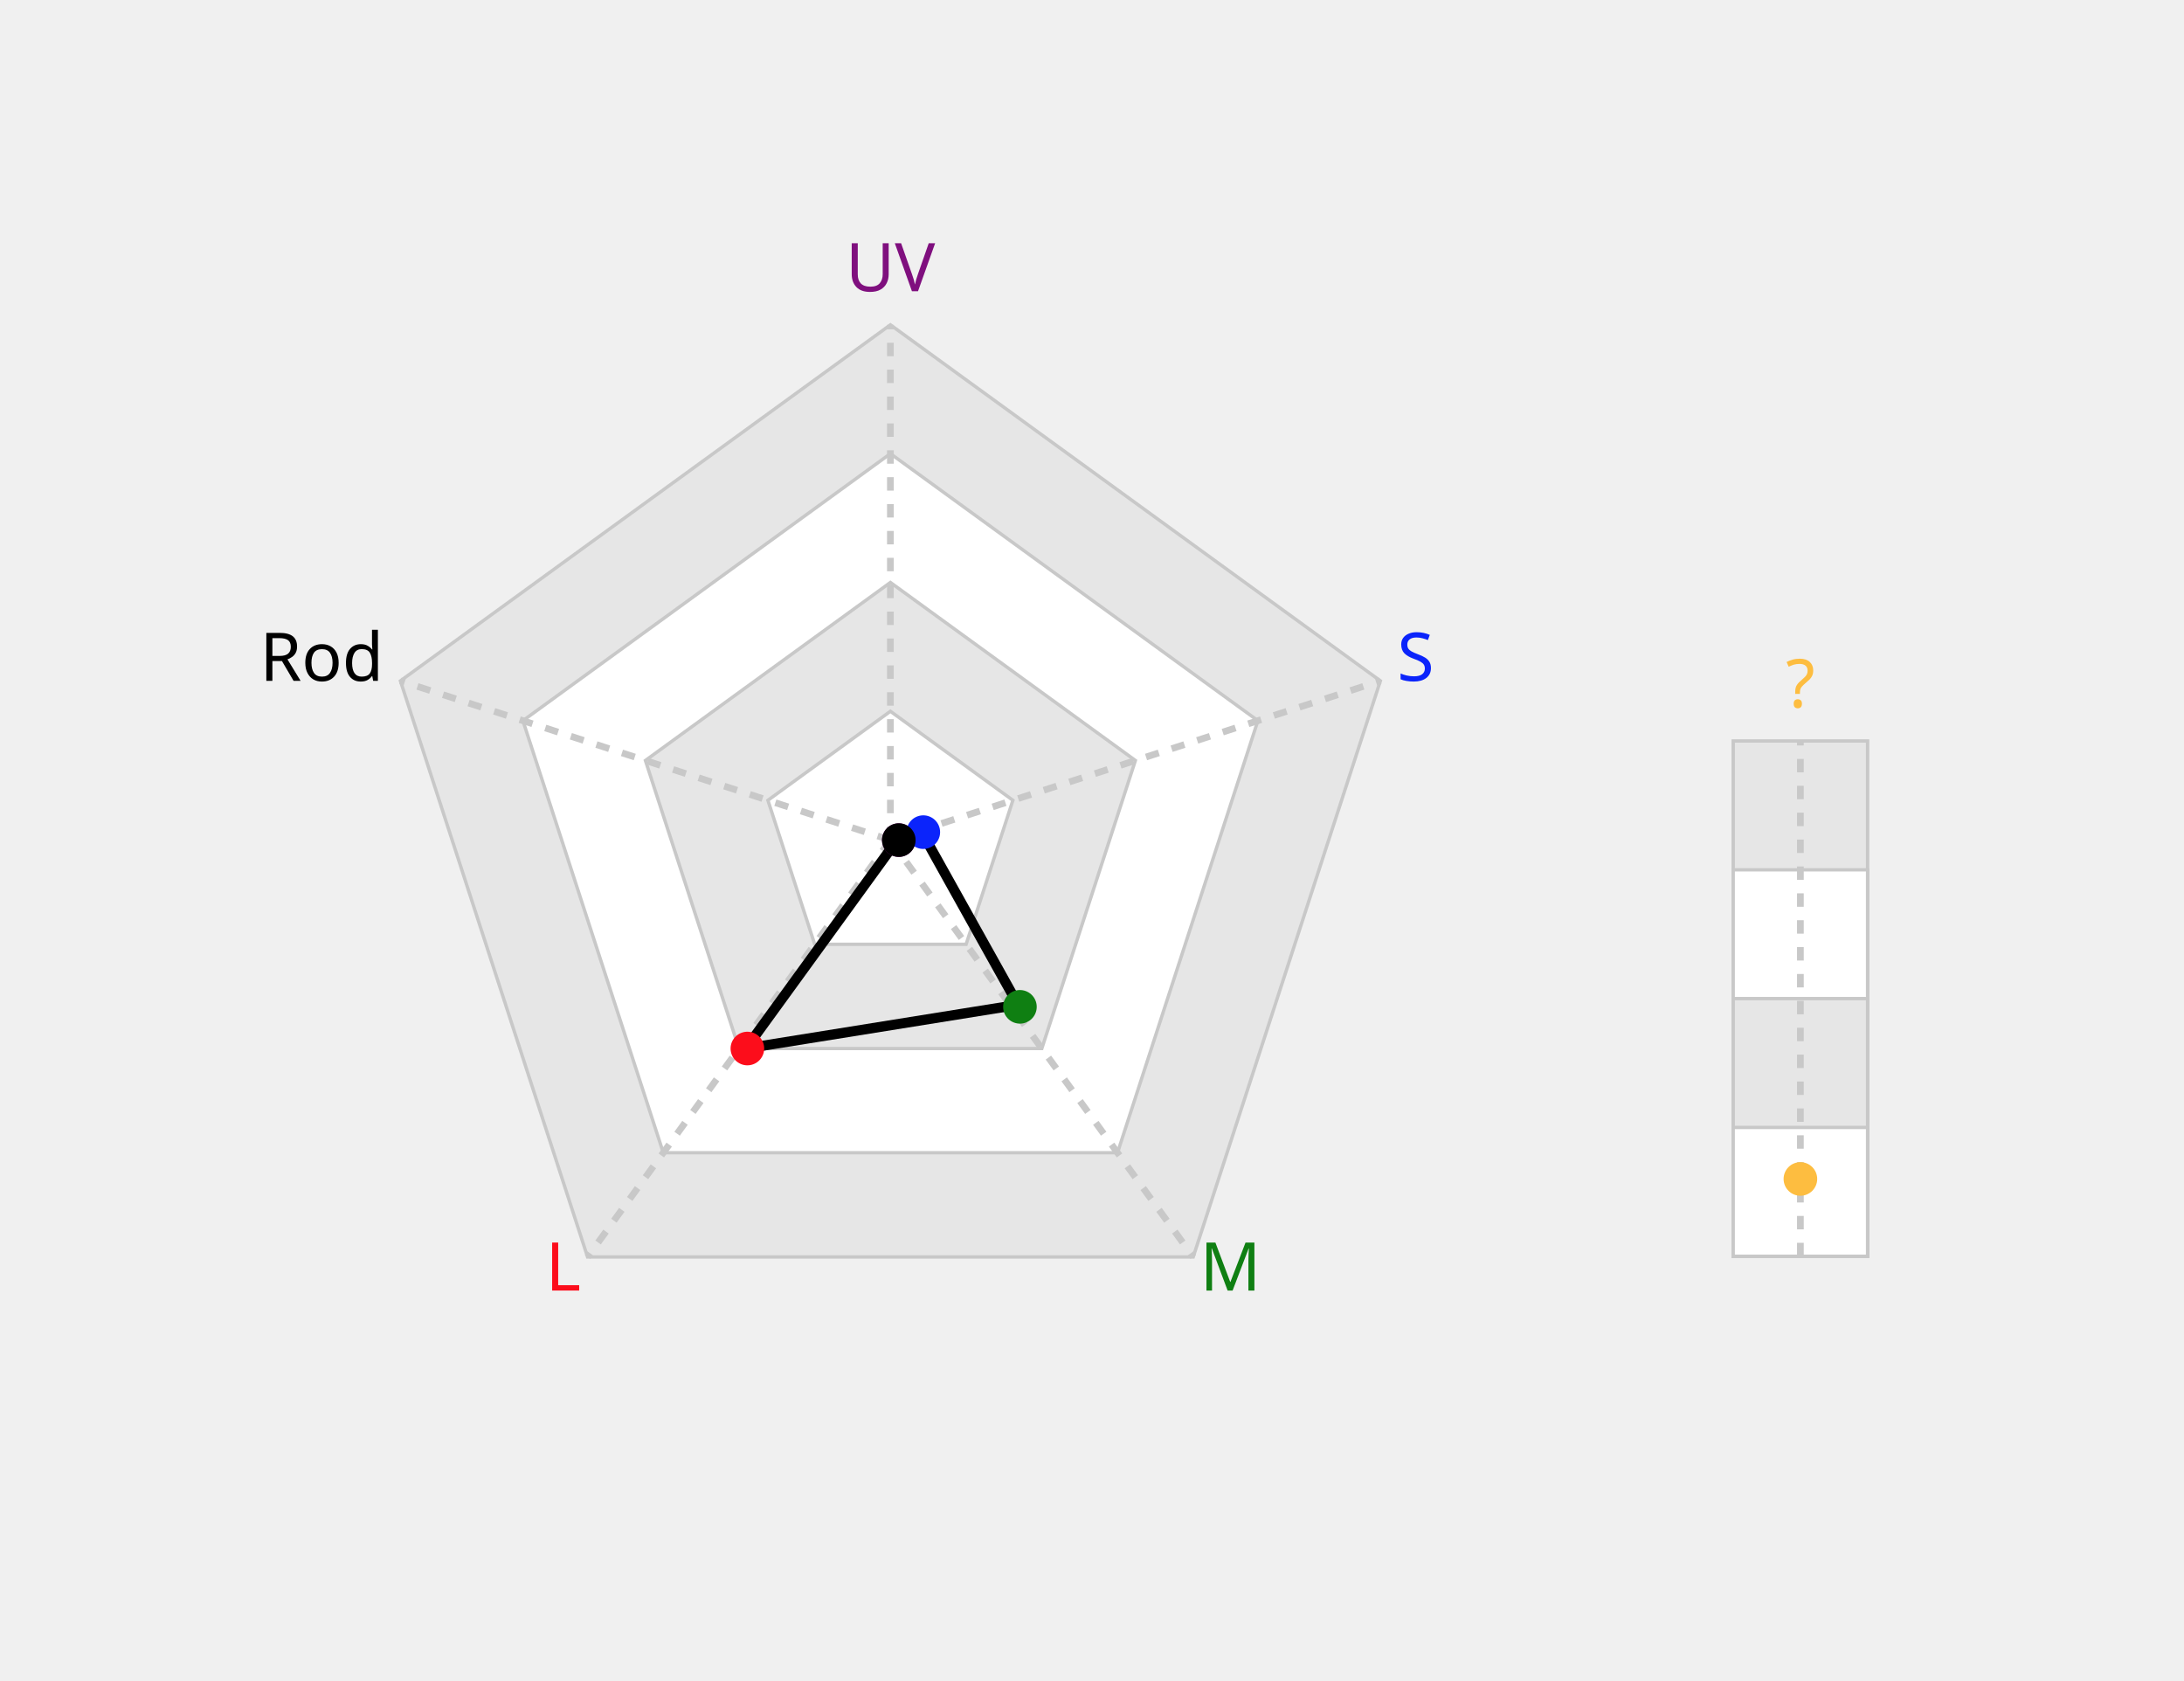
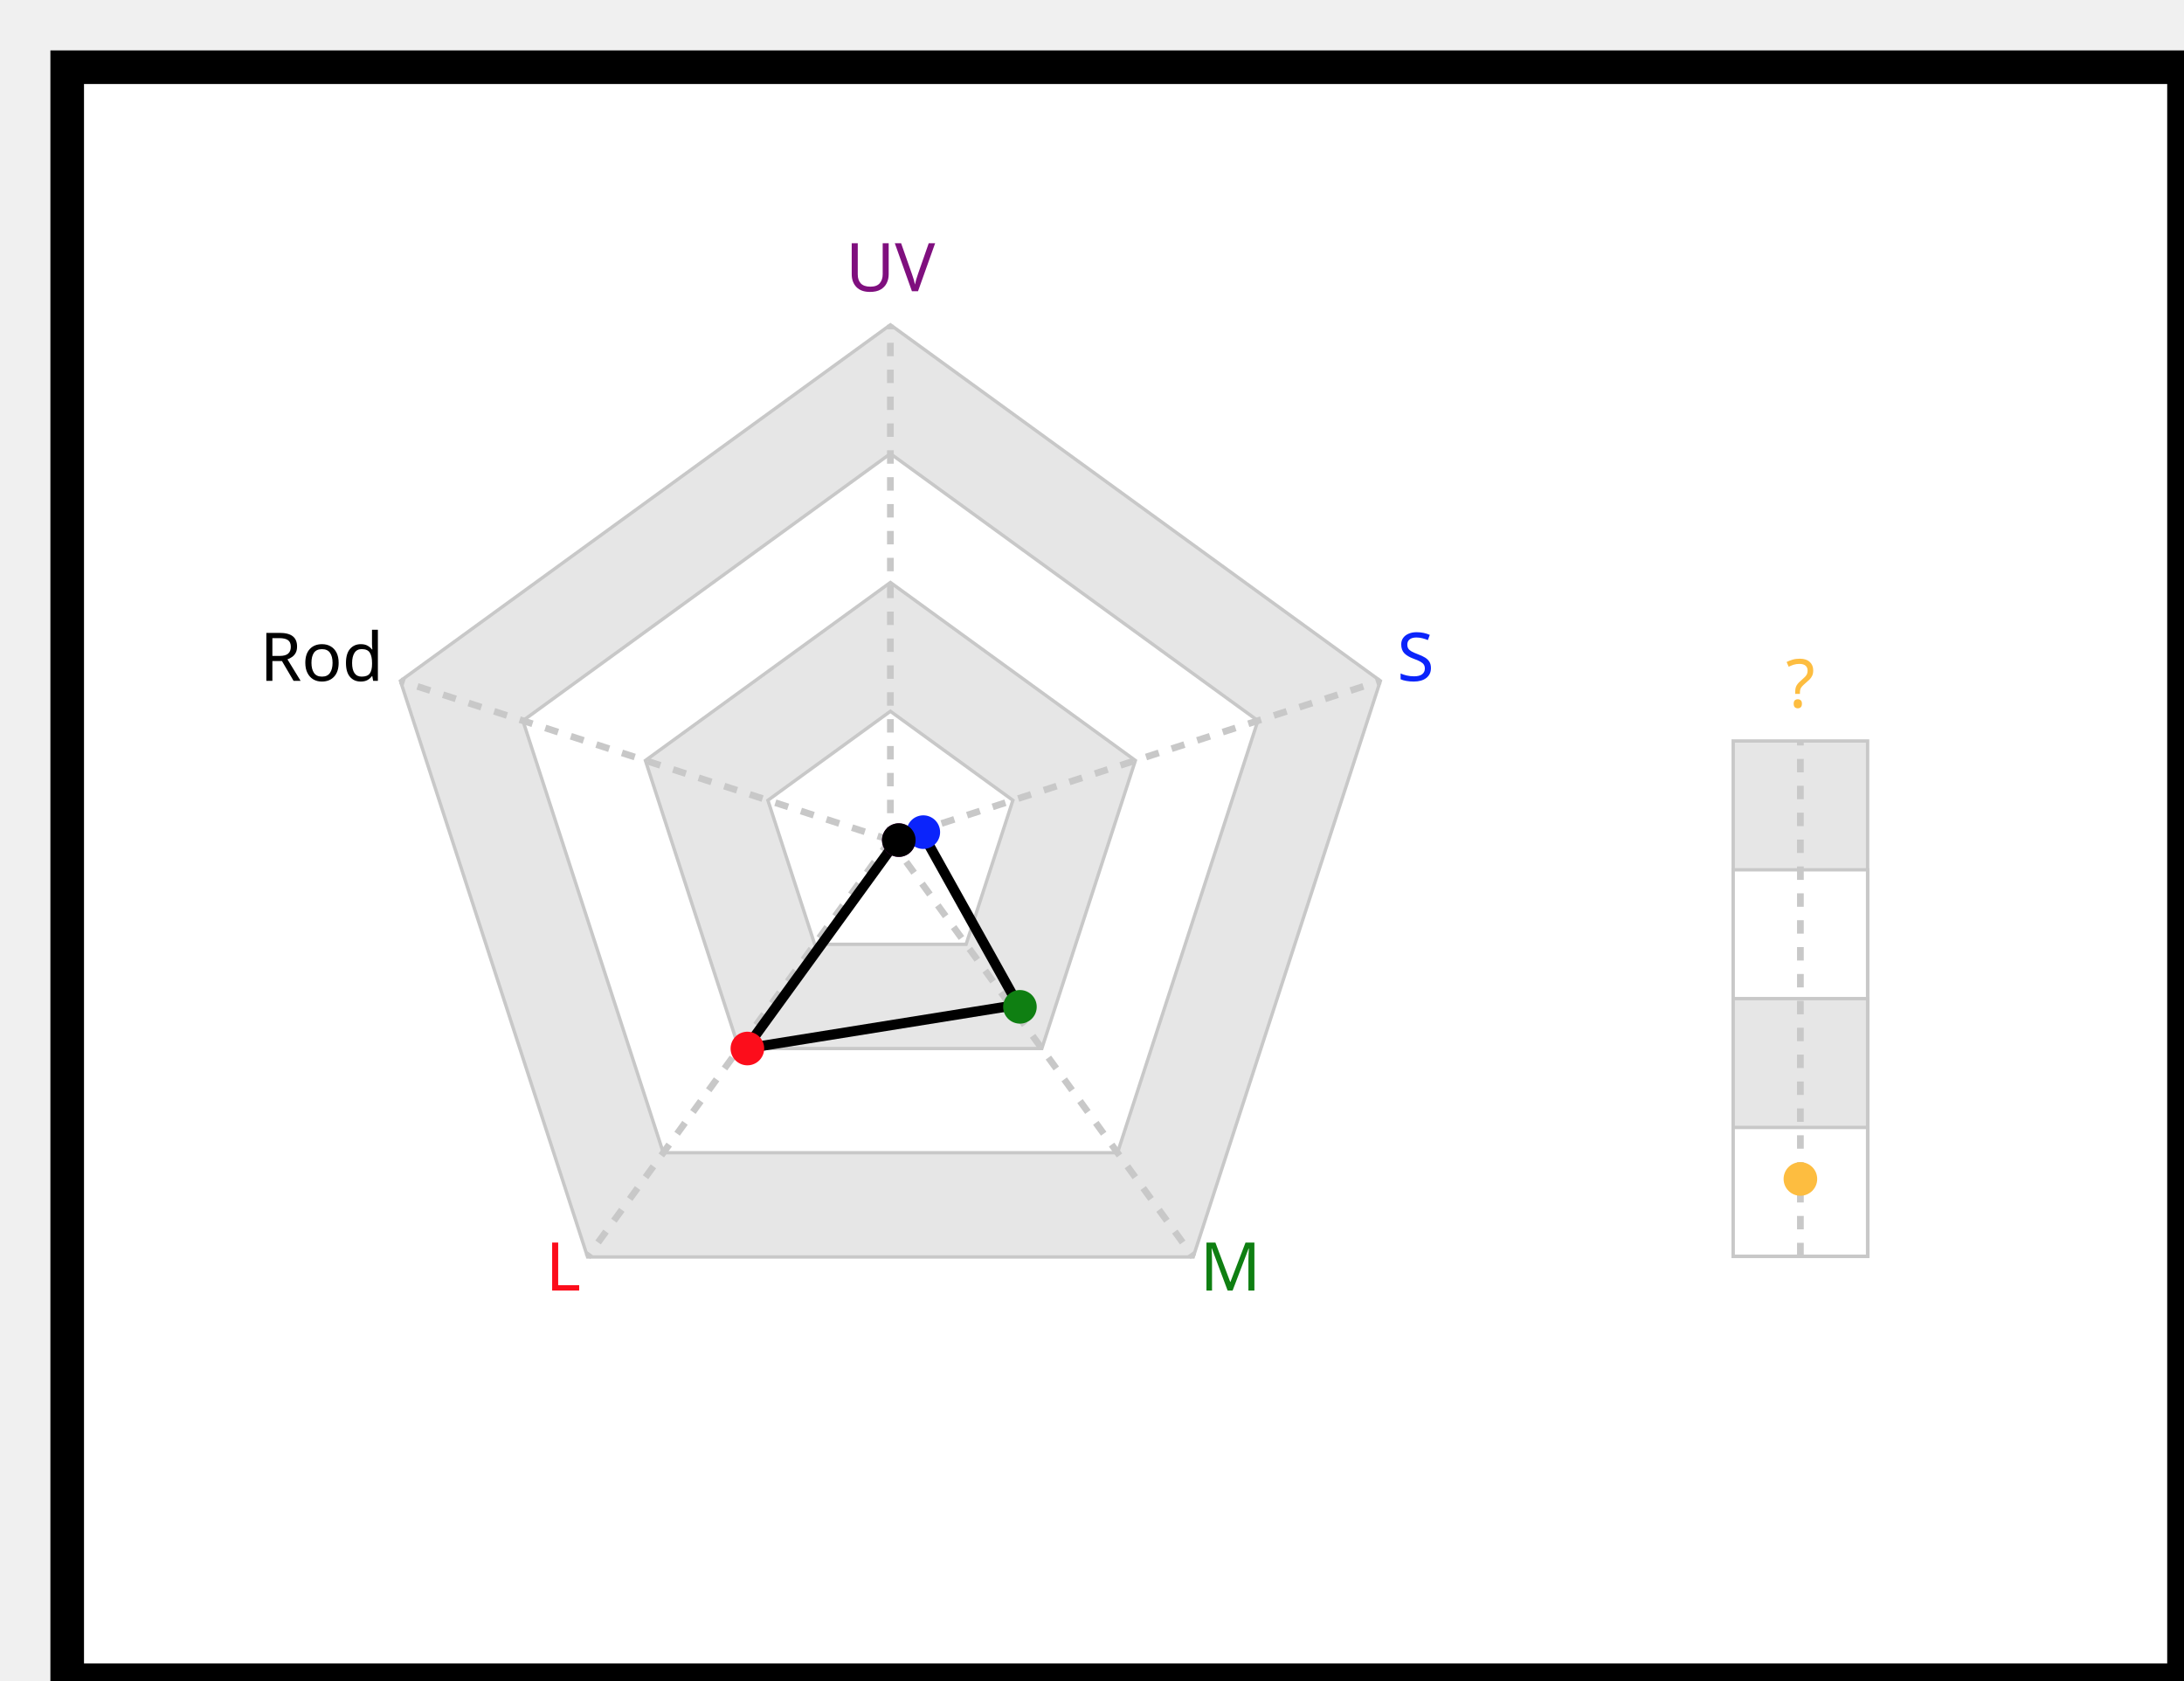
- <svg xmlns="http://www.w3.org/2000/svg" baseProfile="full" height="500" version="1.1" width="650">
+ <svg xmlns="http://www.w3.org/2000/svg" baseProfile="full" height="500" id="eel" version="1.1" width="650">
  <defs />
-   <polygon fill="rgb(230,230,230)" id="axGonMinor" points="265.0,96.667 410.829,202.617 355.127,374.049 174.873,374.049 119.171,202.617" stroke="rgb(200,200,200)" stroke-width="1" />
-   <polygon fill="rgb(255,255,255)" id="axGon" points="265.0,135.0 374.371,214.463 332.595,343.037 197.405,343.037 155.629,214.463" stroke="rgb(200,200,200)" stroke-width="1" />
-   <polygon fill="rgb(230,230,230)" id="axGonMinor" points="265.0,173.333 337.914,226.309 310.064,312.025 219.936,312.025 192.086,226.309" stroke="rgb(200,200,200)" stroke-width="1" />
-   <polygon fill="rgb(255,255,255)" id="axGon" points="265.0,211.667 301.457,238.154 287.532,281.012 242.468,281.012 228.543,238.154" stroke="rgb(200,200,200)" stroke-width="1" />
-   <rect fill="rgb(230,230,230)" height="153.333" id="zaxGonMinor" stroke="rgb(200,200,200)" stroke-width="1" width="40" x="515.833" y="220.506" />
-   <rect fill="rgb(255,255,255)" height="115.0" id="zaxGon" stroke="rgb(200,200,200)" stroke-width="1" width="40" x="515.833" y="258.839" />
-   <rect fill="rgb(230,230,230)" height="76.667" id="zaxGonMinor" stroke="rgb(200,200,200)" stroke-width="1" width="40" x="515.833" y="297.172" />
-   <rect fill="rgb(255,255,255)" height="38.333" id="zaxGon" stroke="rgb(200,200,200)" stroke-width="1" width="40" x="515.833" y="335.506" />
-   <line id="ax" stroke="rgb(200,200,200)" stroke-dasharray="4" stroke-width="2" x1="535.833" x2="535.833" y1="373.839" y2="220.506" />
+   <rect fill="white" height="480" stroke="rgb(0,0,0)" stroke-width="10" width="630" x="20" y="20" />
+   <polygon fill="rgb(230,230,230)" points="265.0,96.667 410.829,202.617 355.127,374.049 174.873,374.049 119.171,202.617" stroke="rgb(200,200,200)" stroke-width="1" />
+   <polygon fill="rgb(255,255,255)" points="265.0,135.0 374.371,214.463 332.595,343.037 197.405,343.037 155.629,214.463" stroke="rgb(200,200,200)" stroke-width="1" />
+   <polygon fill="rgb(230,230,230)" points="265.0,173.333 337.914,226.309 310.064,312.025 219.936,312.025 192.086,226.309" stroke="rgb(200,200,200)" stroke-width="1" />
+   <polygon fill="rgb(255,255,255)" points="265.0,211.667 301.457,238.154 287.532,281.012 242.468,281.012 228.543,238.154" stroke="rgb(200,200,200)" stroke-width="1" />
+   <rect fill="rgb(230,230,230)" height="153.333" stroke="rgb(200,200,200)" stroke-width="1" width="40" x="515.833" y="220.506" />
+   <rect fill="rgb(255,255,255)" height="115.0" stroke="rgb(200,200,200)" stroke-width="1" width="40" x="515.833" y="258.839" />
+   <rect fill="rgb(230,230,230)" height="76.667" stroke="rgb(200,200,200)" stroke-width="1" width="40" x="515.833" y="297.172" />
+   <rect fill="rgb(255,255,255)" height="38.333" stroke="rgb(200,200,200)" stroke-width="1" width="40" x="515.833" y="335.506" />
+   <line stroke="rgb(200,200,200)" stroke-dasharray="4" stroke-width="2" x1="535.833" x2="535.833" y1="373.839" y2="220.506" />
  <text fill="rgb(253,189,64)" font-family="sans-serif" font-size="20" text-anchor="middle" transform="translate(0,-10)" x="535.833" y="220.506">?</text>
-   <line id="ax" stroke="rgb(200,200,200)" stroke-dasharray="4" stroke-width="2" transform="rotate(0.0,265.0,250.0)" x1="265.0" x2="265.0" y1="250.0" y2="96.667" />
+   <line stroke="rgb(200,200,200)" stroke-dasharray="4" stroke-width="2" transform="rotate(0.0,265.0,250.0)" x1="265.0" x2="265.0" y1="250.0" y2="96.667" />
  <text alignment-baseline="middle" fill="rgb(127,15,126)" font-family="sans-serif" font-size="20" text-anchor="middle" transform="translate(0,-10)" x="265.0" y="96.667">UV</text>
-   <line id="ax" stroke="rgb(200,200,200)" stroke-dasharray="4" stroke-width="2" transform="rotate(72.0,265.0,250.0)" x1="265.0" x2="265.0" y1="250.0" y2="96.667" />
-   <text alignment-baseline="middle" fill="rgb(11,36,251)" font-family="sans-serif" font-size="20" text-anchor="start" transform="translate(+5,0)" x="410.829" y="202.617">S</text>
-   <line id="ax" stroke="rgb(200,200,200)" stroke-dasharray="4" stroke-width="2" transform="rotate(144.0,265.0,250.0)" x1="265.0" x2="265.0" y1="250.0" y2="96.667" />
+   <line stroke="rgb(200,200,200)" stroke-dasharray="4" stroke-width="2" transform="rotate(72.0,265.0,250.0)" x1="265.0" x2="265.0" y1="250.0" y2="96.667" />
+   <text alignment-baseline="middle" fill="rgb(11,36,251)" font-family="sans-serif" font-size="20" text-anchor="start" transform="translate(5,0)" x="410.829" y="202.617">S</text>
+   <line stroke="rgb(200,200,200)" stroke-dasharray="4" stroke-width="2" transform="rotate(144.0,265.0,250.0)" x1="265.0" x2="265.0" y1="250.0" y2="96.667" />
  <text alignment-baseline="middle" fill="rgb(15,127,18)" font-family="sans-serif" font-size="20" text-anchor="start" transform="translate(2,10)" x="355.127" y="374.049">M</text>
-   <line id="ax" stroke="rgb(200,200,200)" stroke-dasharray="4" stroke-width="2" transform="rotate(216.0,265.0,250.0)" x1="265.0" x2="265.0" y1="250.0" y2="96.667" />
+   <line stroke="rgb(200,200,200)" stroke-dasharray="4" stroke-width="2" transform="rotate(216.0,265.0,250.0)" x1="265.0" x2="265.0" y1="250.0" y2="96.667" />
  <text alignment-baseline="middle" fill="rgb(252,13,27)" font-family="sans-serif" font-size="20" text-anchor="end" transform="translate(-2,10)" x="174.873" y="374.049">L</text>
-   <line id="ax" stroke="rgb(200,200,200)" stroke-dasharray="4" stroke-width="2" transform="rotate(288.0,265.0,250.0)" x1="265.0" x2="265.0" y1="250.0" y2="96.667" />
+   <line stroke="rgb(200,200,200)" stroke-dasharray="4" stroke-width="2" transform="rotate(288.0,265.0,250.0)" x1="265.0" x2="265.0" y1="250.0" y2="96.667" />
  <text alignment-baseline="middle" fill="rgb(0,0,0)" font-family="sans-serif" font-size="20" text-anchor="end" transform="translate(-5,0)" x="119.171" y="202.617">Rod</text>
-   <path d="M267,250 L274,247 L303,299 L222,312 L267,250 Z" fill="none" id="cellGon" stroke="rgb(0,0,0)" stroke-linecap="round" stroke-opacity="1" stroke-width="3" />
-   <circle cx="267.5" cy="250.0" fill="rgb(127,15,126)" id="uDat" r="5" stroke="none" stroke-width="4" transform="rotate(0.0,267.5,250.0)" />
-   <circle cx="267.5" cy="242.333" fill="rgb(11,36,251)" id="sDat" r="5" stroke="none" stroke-width="4" transform="rotate(72.0,267.5,250.0)" />
-   <circle cx="267.5" cy="188.667" fill="rgb(15,127,18)" id="mDat" r="5" stroke="none" stroke-width="4" transform="rotate(144.0,267.5,250.0)" />
-   <circle cx="267.5" cy="173.333" fill="rgb(252,13,27)" id="lDat" r="5" stroke="none" stroke-width="4" transform="rotate(216.0,267.5,250.0)" />
-   <circle cx="267.5" cy="250.0" fill="rgb(0,0,0)" id="rDat" r="5" stroke="none" stroke-width="4" transform="rotate(288.0,267.5,250.0)" />
-   <circle cx="535.833" cy="350.839" fill="rgb(253,189,64)" id="zDat" r="5" stroke="none" stroke-width="4" transform="rotate(0,535.8333,250.0)" />
+   <path d="M267,250 L274,247 L303,299 L222,312 L267,250 Z" fill="none" stroke="rgb(0,0,0)" stroke-linecap="round" stroke-opacity="1" stroke-width="3" />
+   <circle cx="267.5" cy="250.0" fill="rgb(127,15,126)" r="5" stroke="none" stroke-width="4" transform="rotate(0.0,267.5,250.0)" />
+   <circle cx="267.5" cy="242.333" fill="rgb(11,36,251)" r="5" stroke="none" stroke-width="4" transform="rotate(72.0,267.5,250.0)" />
+   <circle cx="267.5" cy="188.667" fill="rgb(15,127,18)" r="5" stroke="none" stroke-width="4" transform="rotate(144.0,267.5,250.0)" />
+   <circle cx="267.5" cy="173.333" fill="rgb(252,13,27)" r="5" stroke="none" stroke-width="4" transform="rotate(216.0,267.5,250.0)" />
+   <circle cx="267.5" cy="250.0" fill="rgb(0,0,0)" r="5" stroke="none" stroke-width="4" transform="rotate(288.0,267.5,250.0)" />
+   <circle cx="535.833" cy="350.839" fill="rgb(253,189,64)" r="5" stroke="none" stroke-width="4" transform="rotate(0,535.8333,250.0)" />
</svg>
